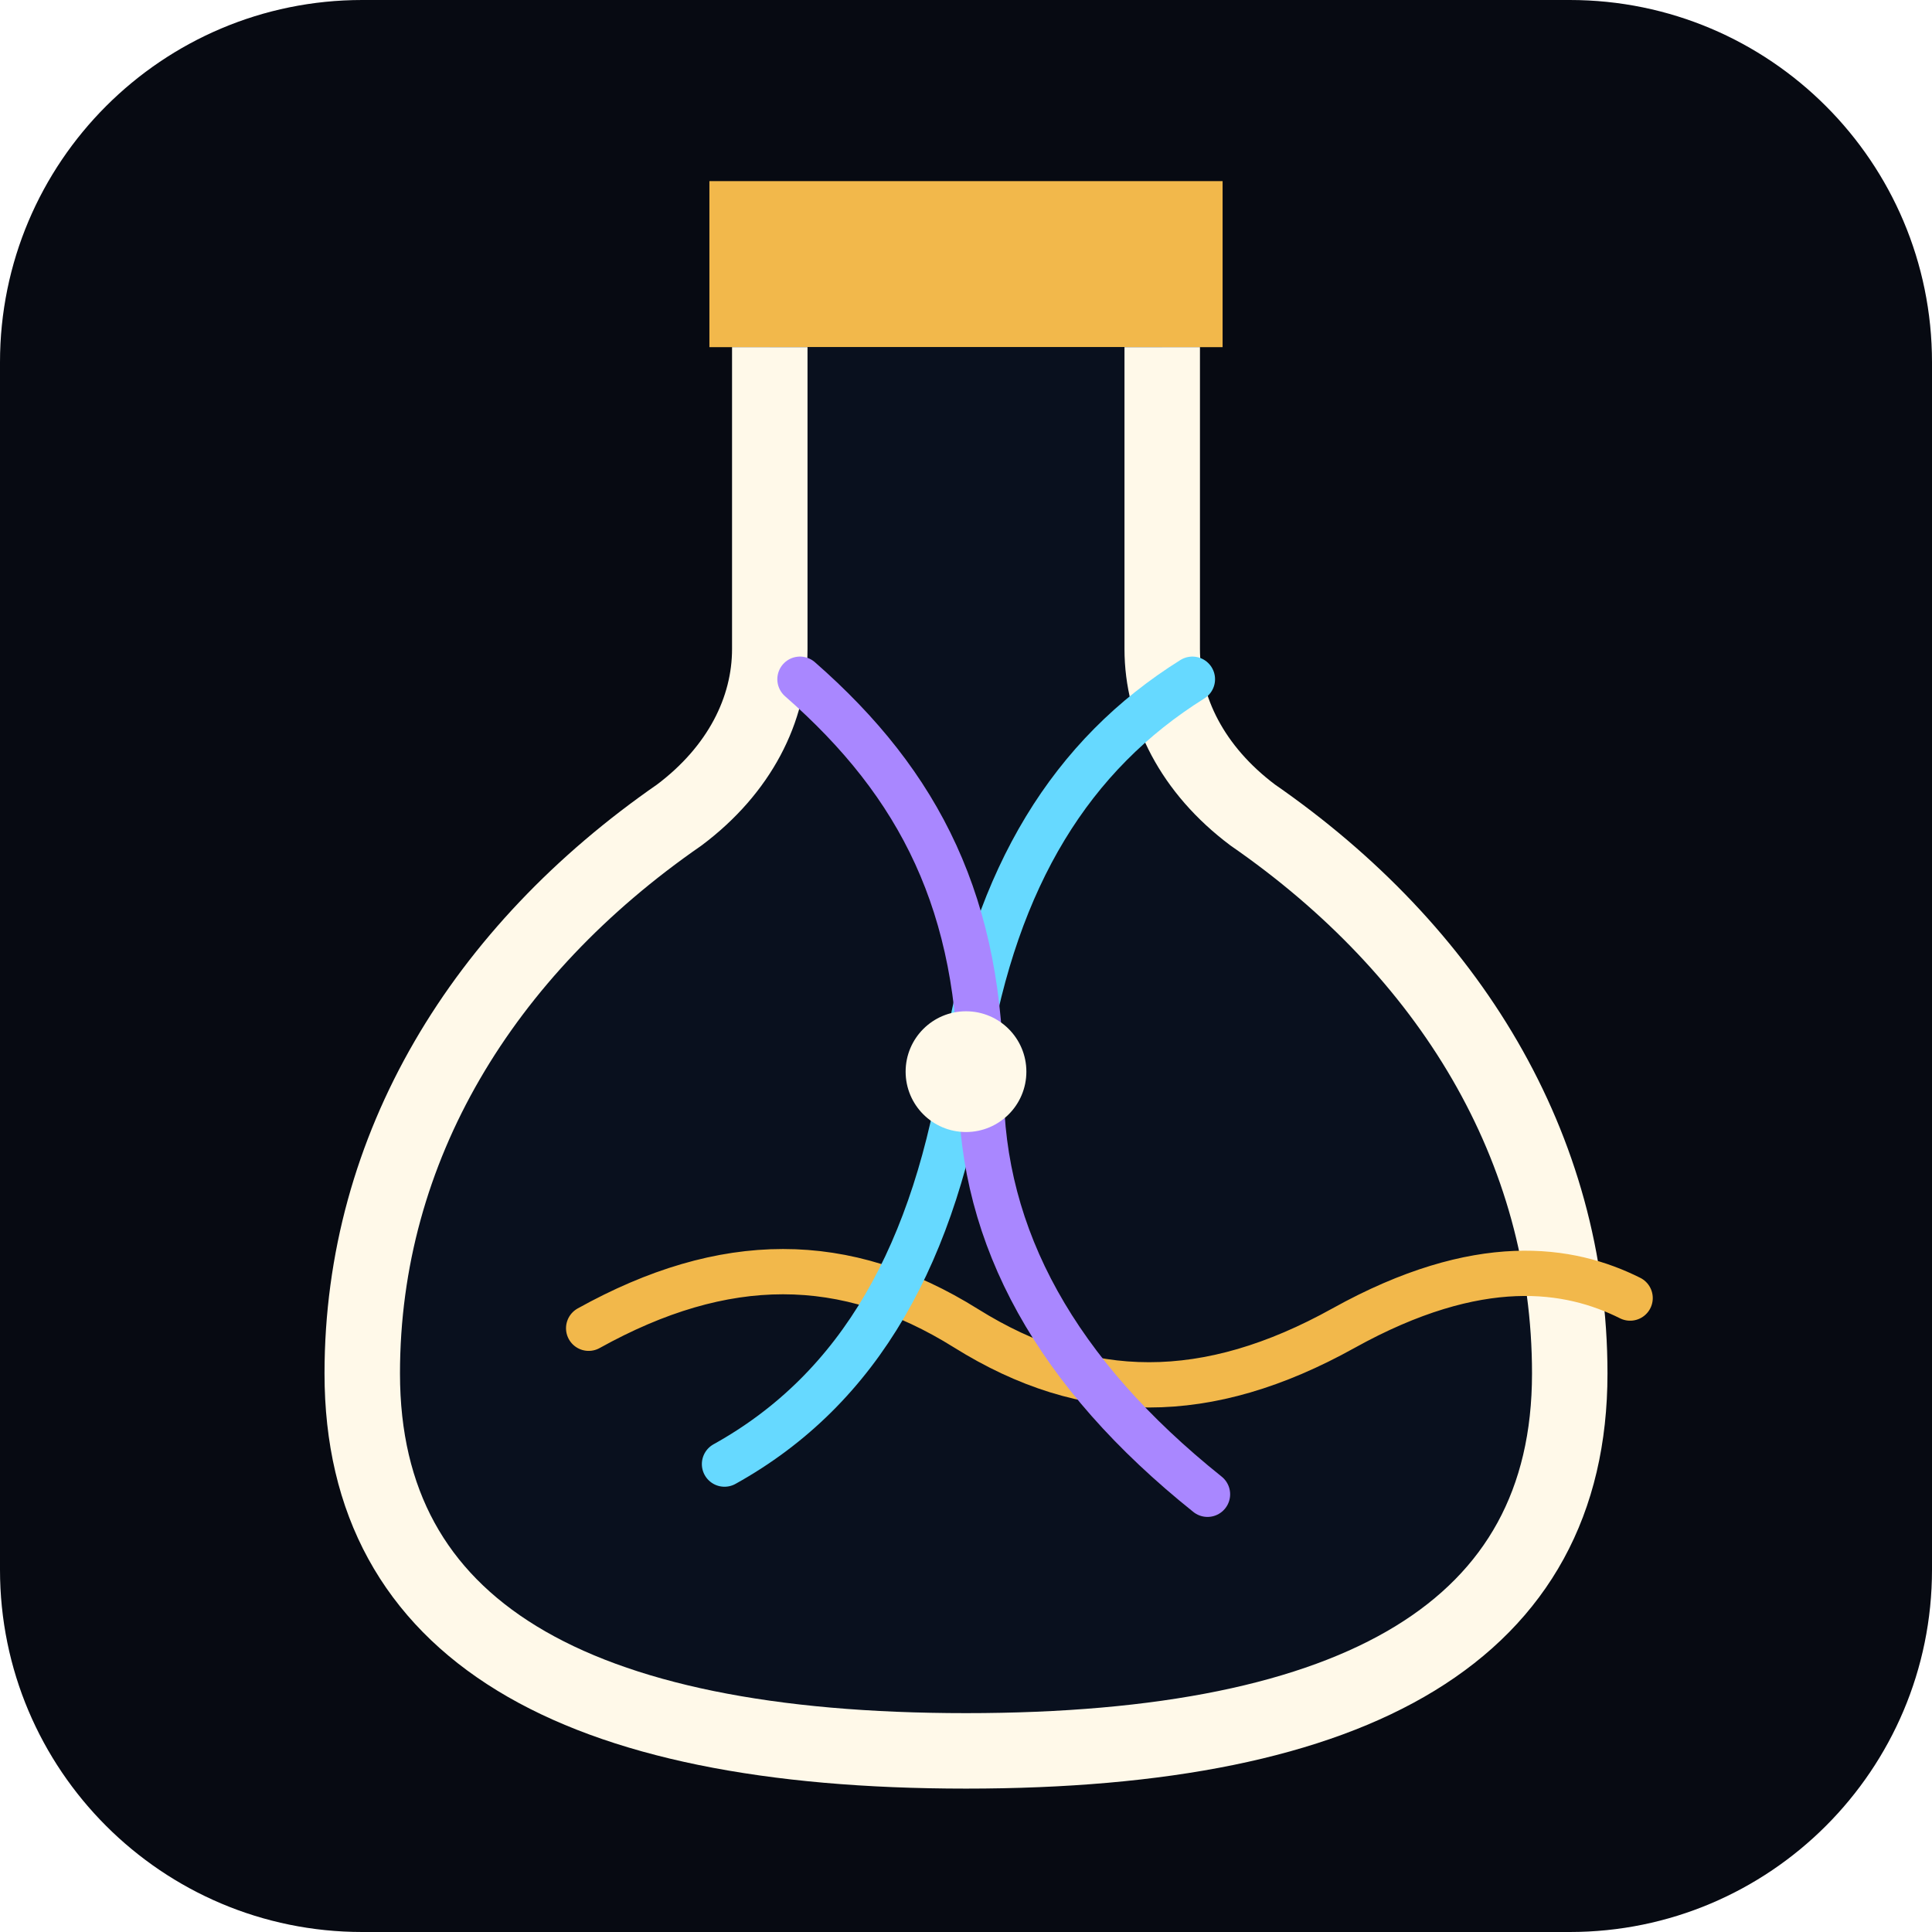
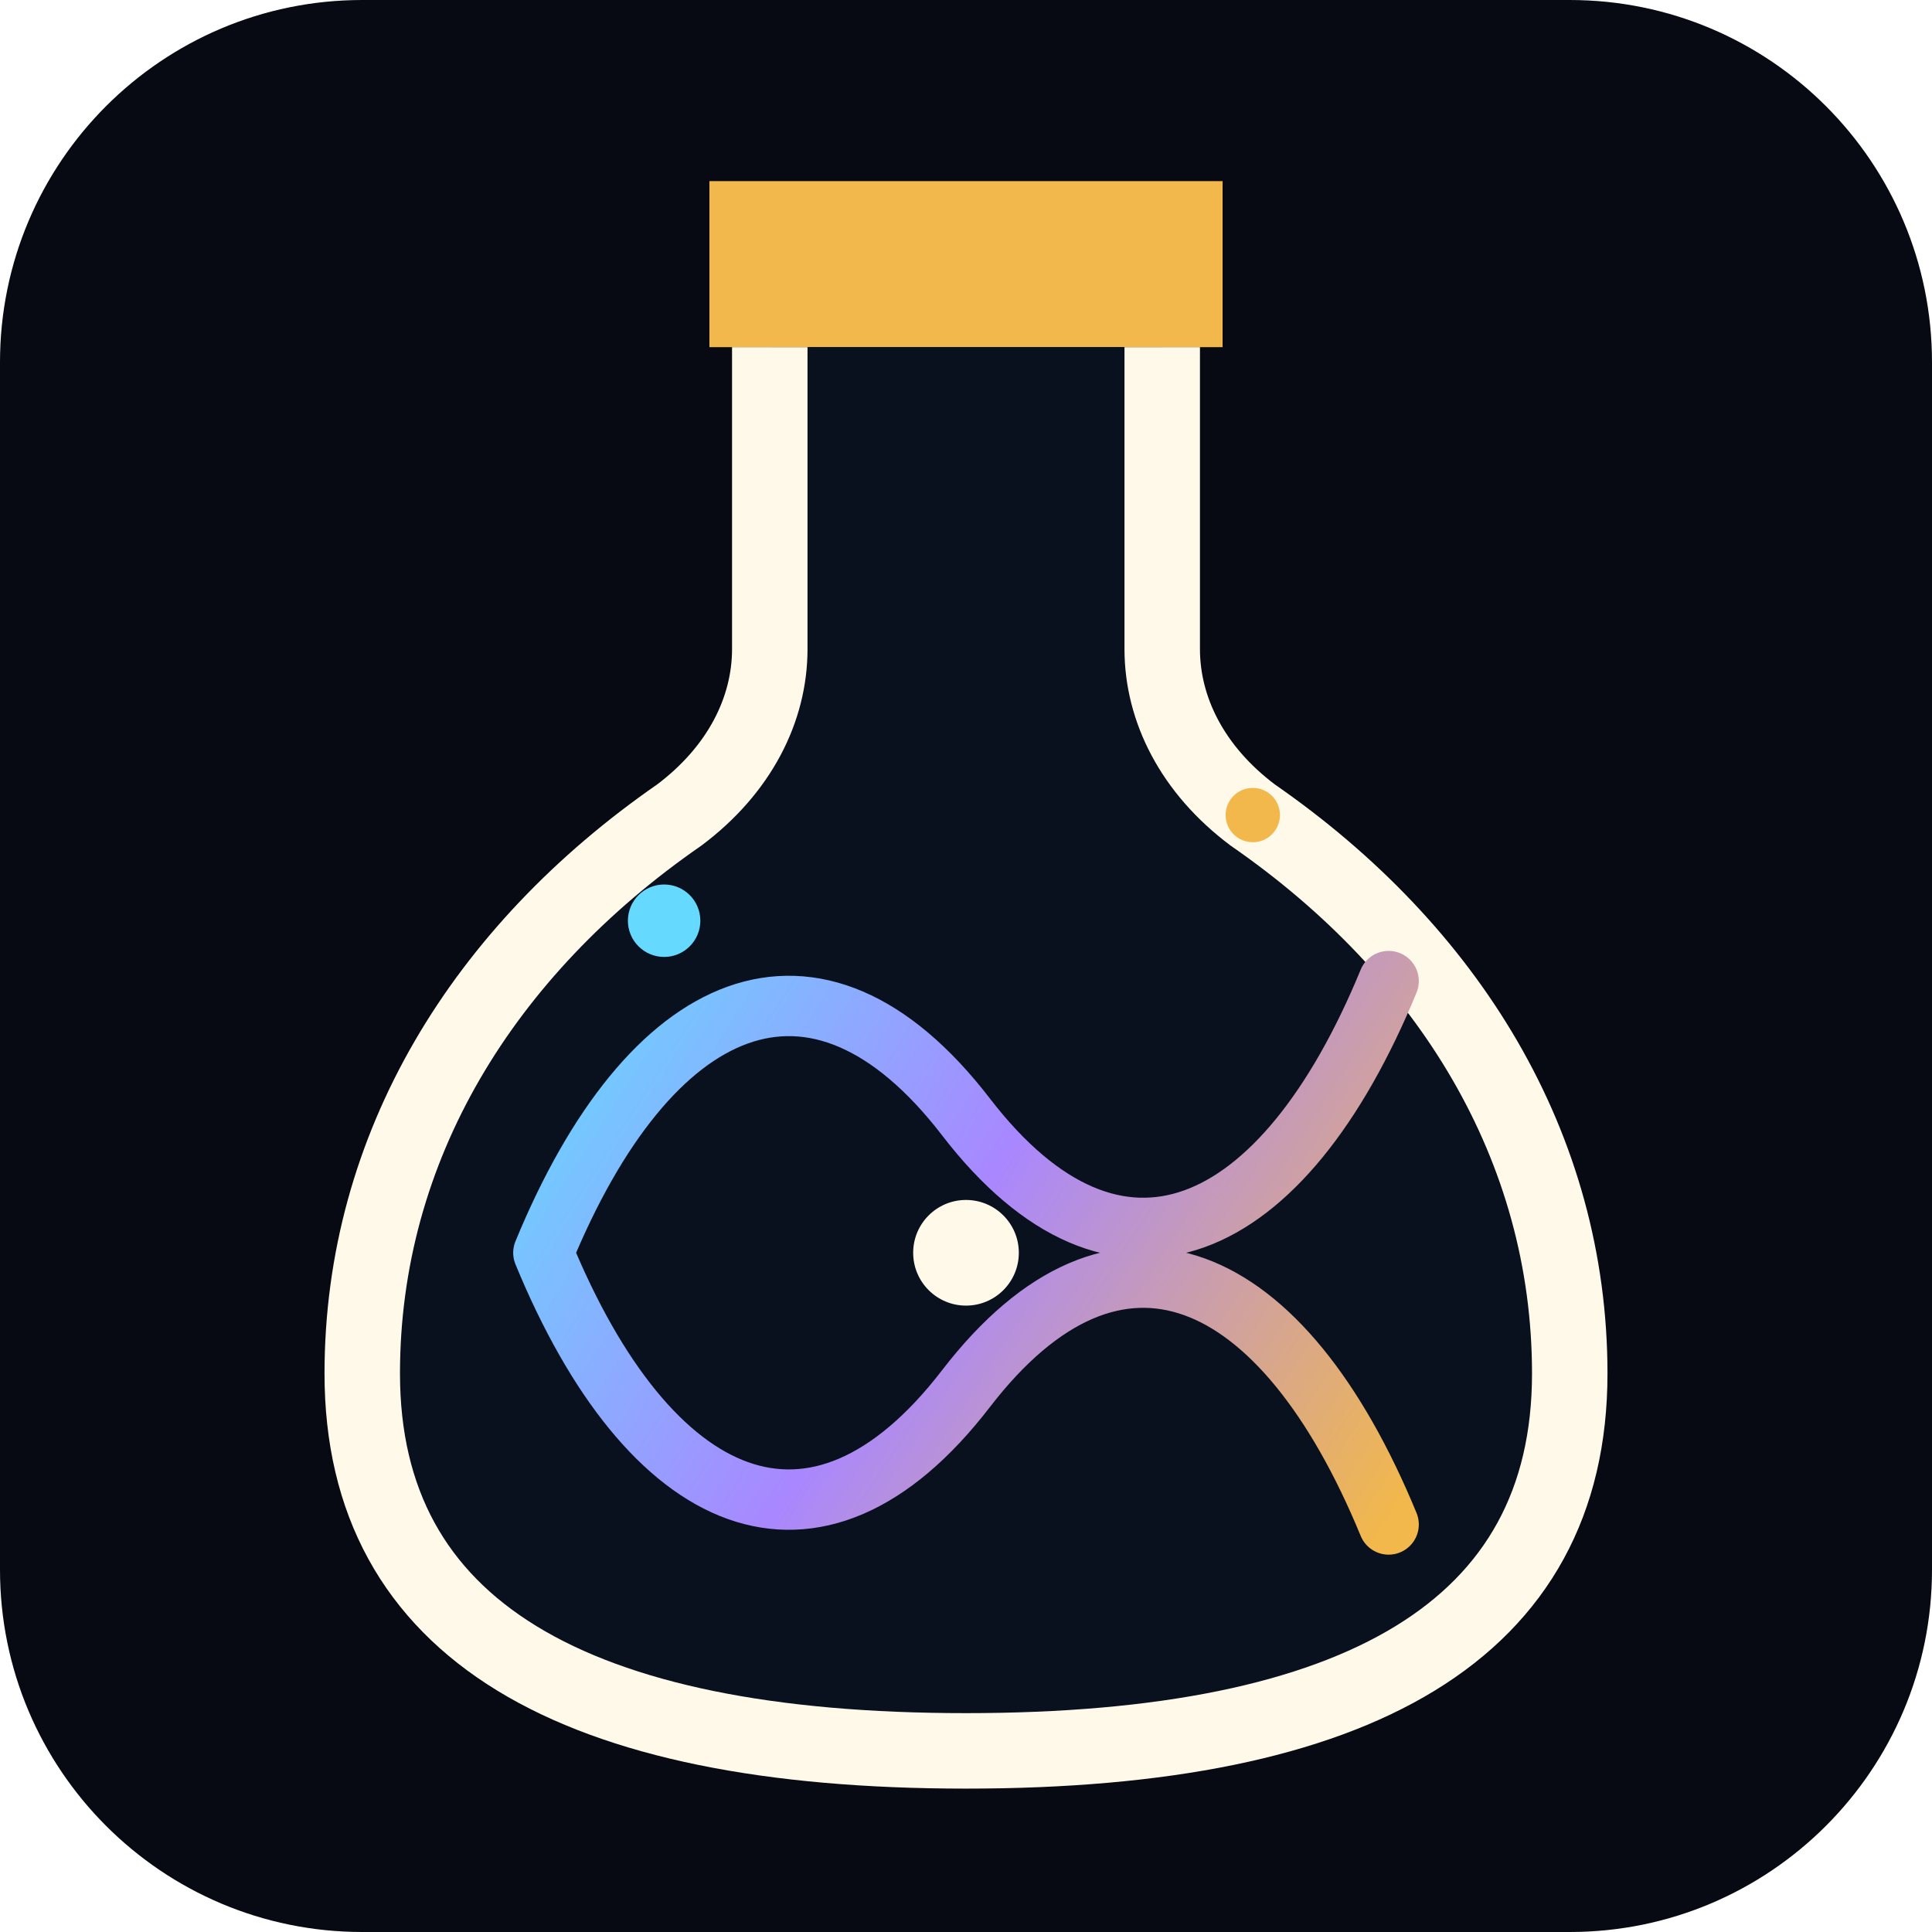
<svg xmlns="http://www.w3.org/2000/svg" viewBox="0 0 128 128">
  <rect width="128" height="128" rx="24" fill="#070A12" />
+   <defs>
+     <linearGradient id="mode" x1="36" y1="65" x2="92" y2="101" gradientUnits="userSpaceOnUse">
+       <stop stop-color="#66D9FF" />
+       <stop offset=".48" stop-color="#A987FF" />
+       <stop offset="1" stop-color="#F2B84B" />
+     </linearGradient>
+   </defs>
  <path d="M47 12h34v11H47z" fill="#F2B84B" />
  <path d="M51 23v20c0 4-2 8-6 11-13 9-21 22-21 37 0 17 14 25 40 25s40-8 40-25c0-15-8-28-21-37-4-3-6-7-6-11V23" fill="#09101E" stroke="#FFF9E9" stroke-width="5" stroke-linejoin="round" />
-   <path d="M39 88c9-5 17-5 25 0s16 5 25 0 15-4 19-2" fill="none" stroke="#F2B84B" stroke-width="3" stroke-linecap="round" />
-   <path d="M48 97c9-5 14-14 16-27 2-12 7-20 15-25" fill="none" stroke="#66D9FF" stroke-width="3" stroke-linecap="round" />
-   <path d="M80 99c-10-8-15-17-15-27 0-12-4-20-12-27" fill="none" stroke="#A987FF" stroke-width="3" stroke-linecap="round" />
-   <circle cx="64" cy="71" r="4" fill="#FFF9E9" />
+   <path d="M36 83c7-17 18-22 28-9 10 13 21 8 28-9M36 83c7 17 18 22 28 9 10-13 21-8 28 9" fill="none" stroke="url(#mode)" stroke-width="4" stroke-linecap="round" stroke-linejoin="round" />
+   <circle cx="64" cy="83" r="3.5" fill="#FFF9E9" />
+   <circle cx="44" cy="61" r="2.4" fill="#66D9FF" />
+   <circle cx="83" cy="54" r="1.8" fill="#F2B84B" />
</svg>
